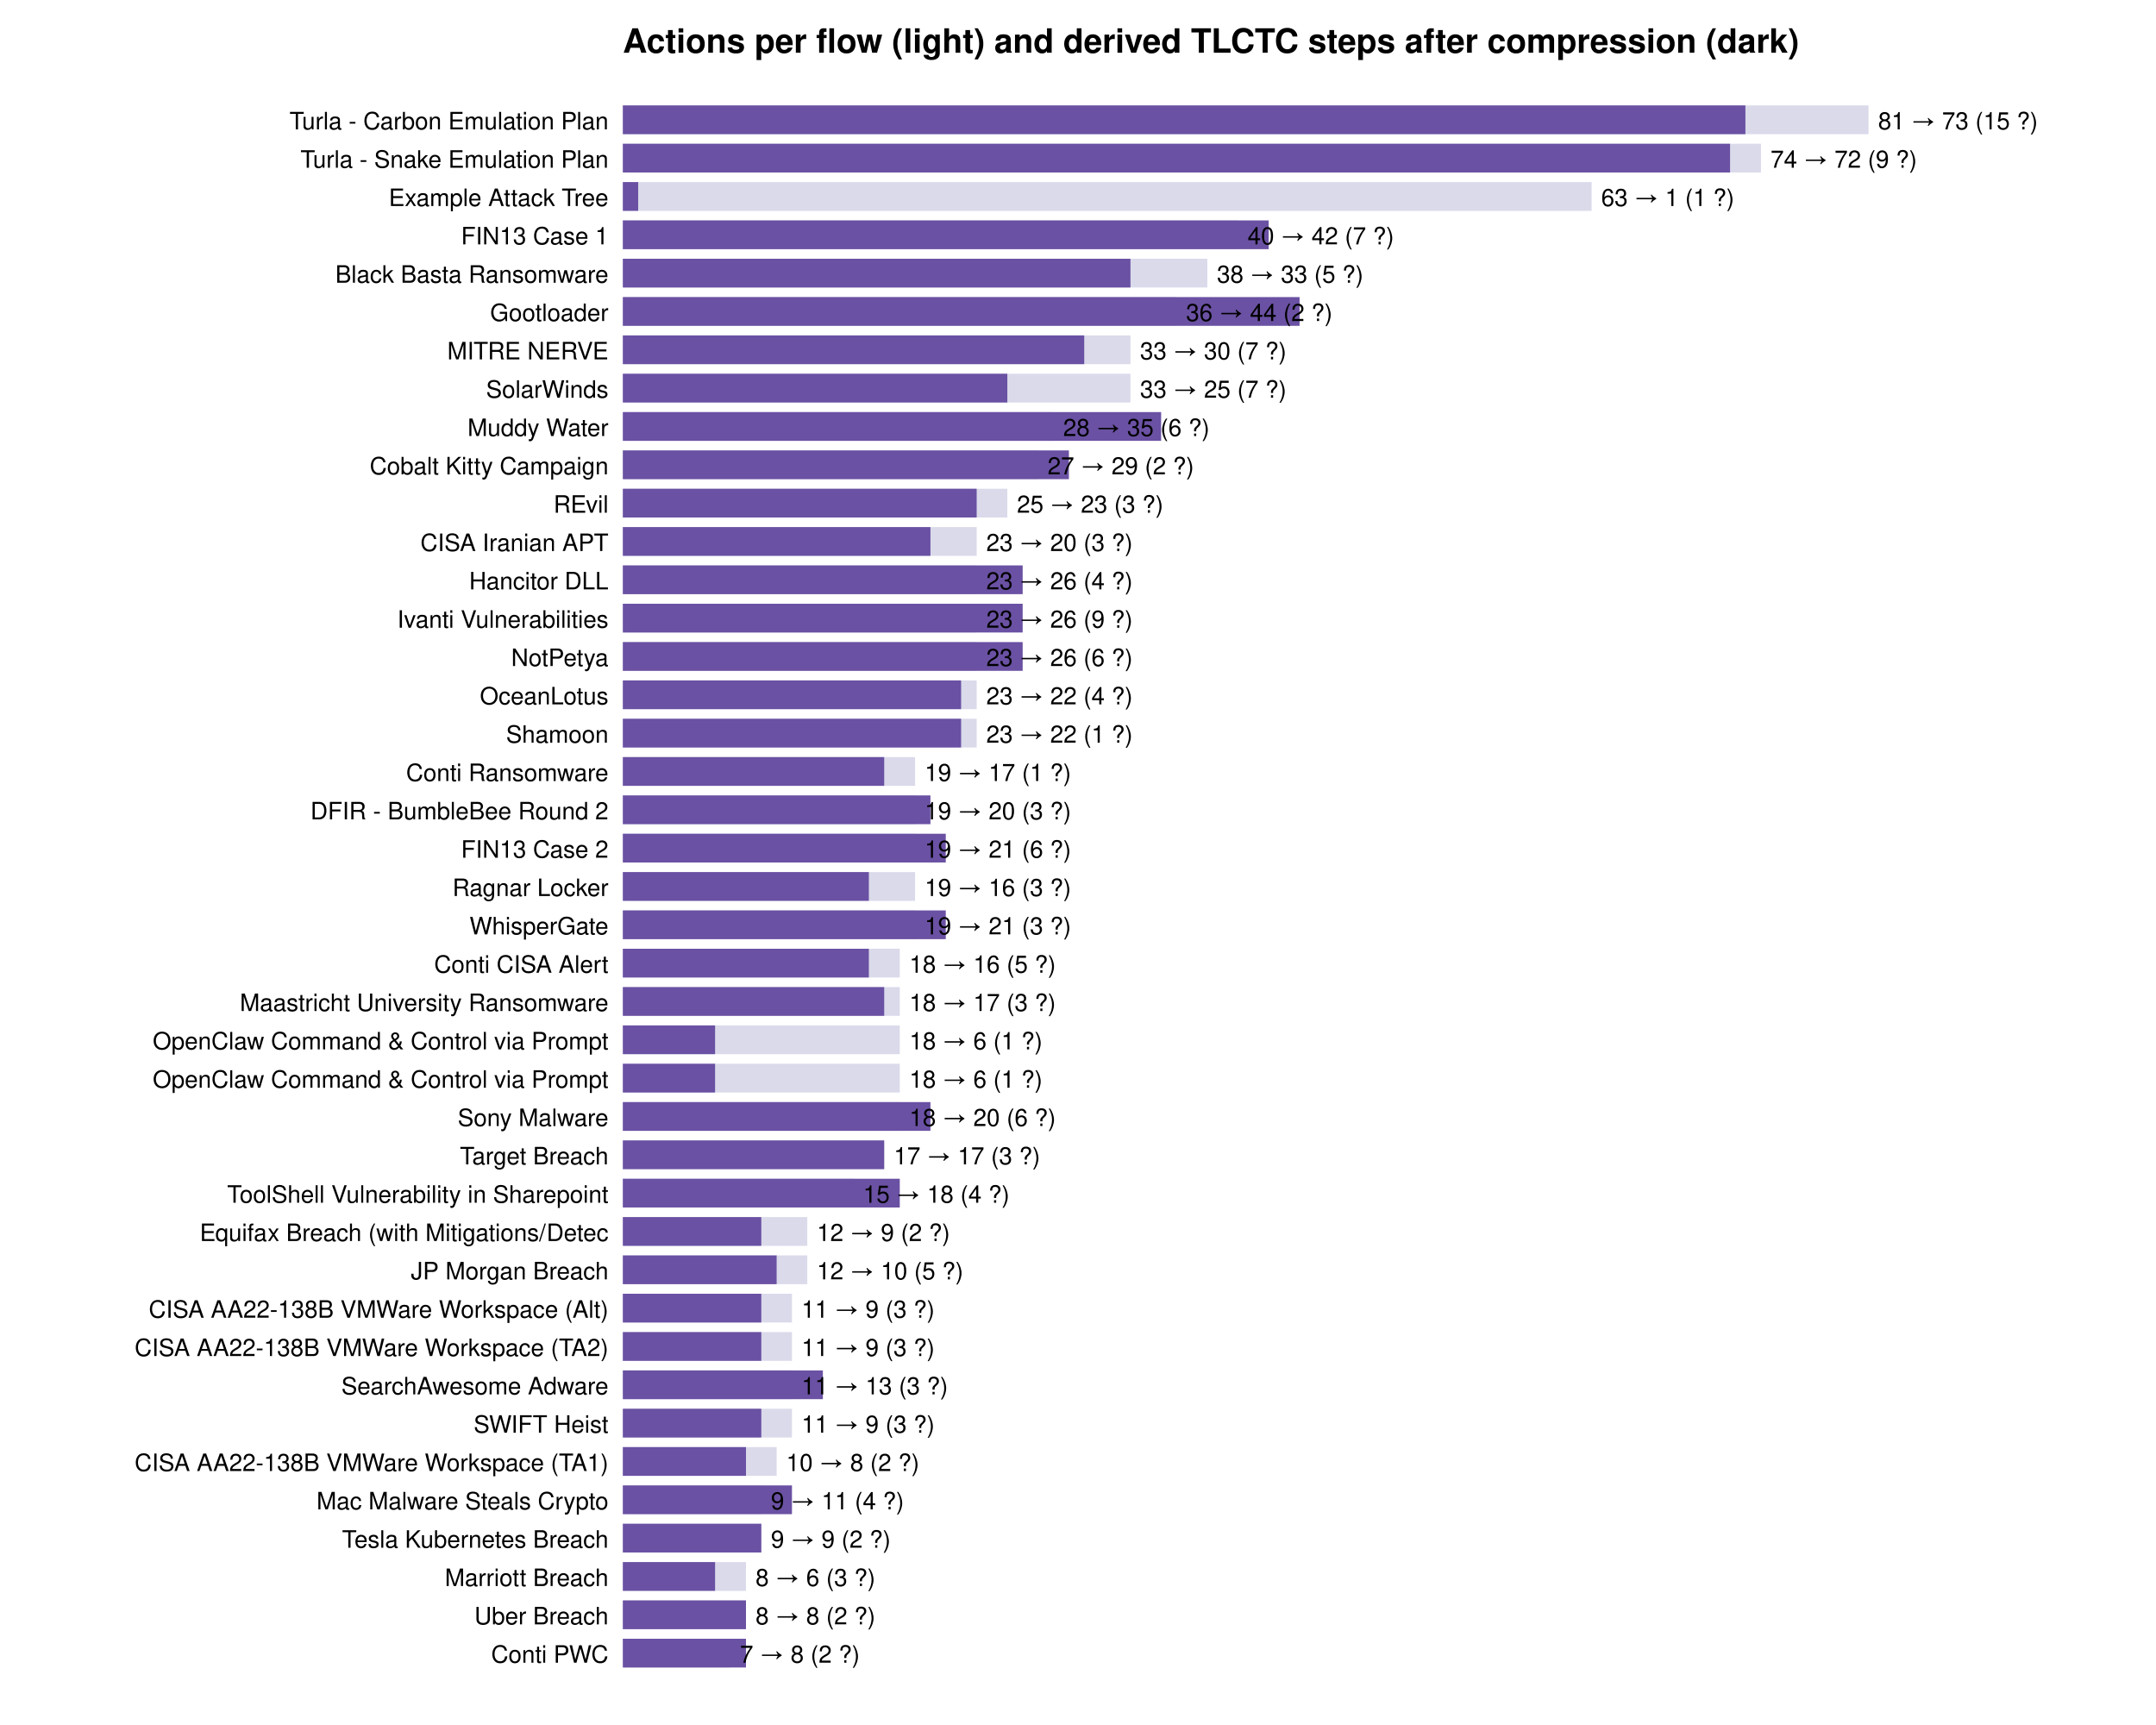
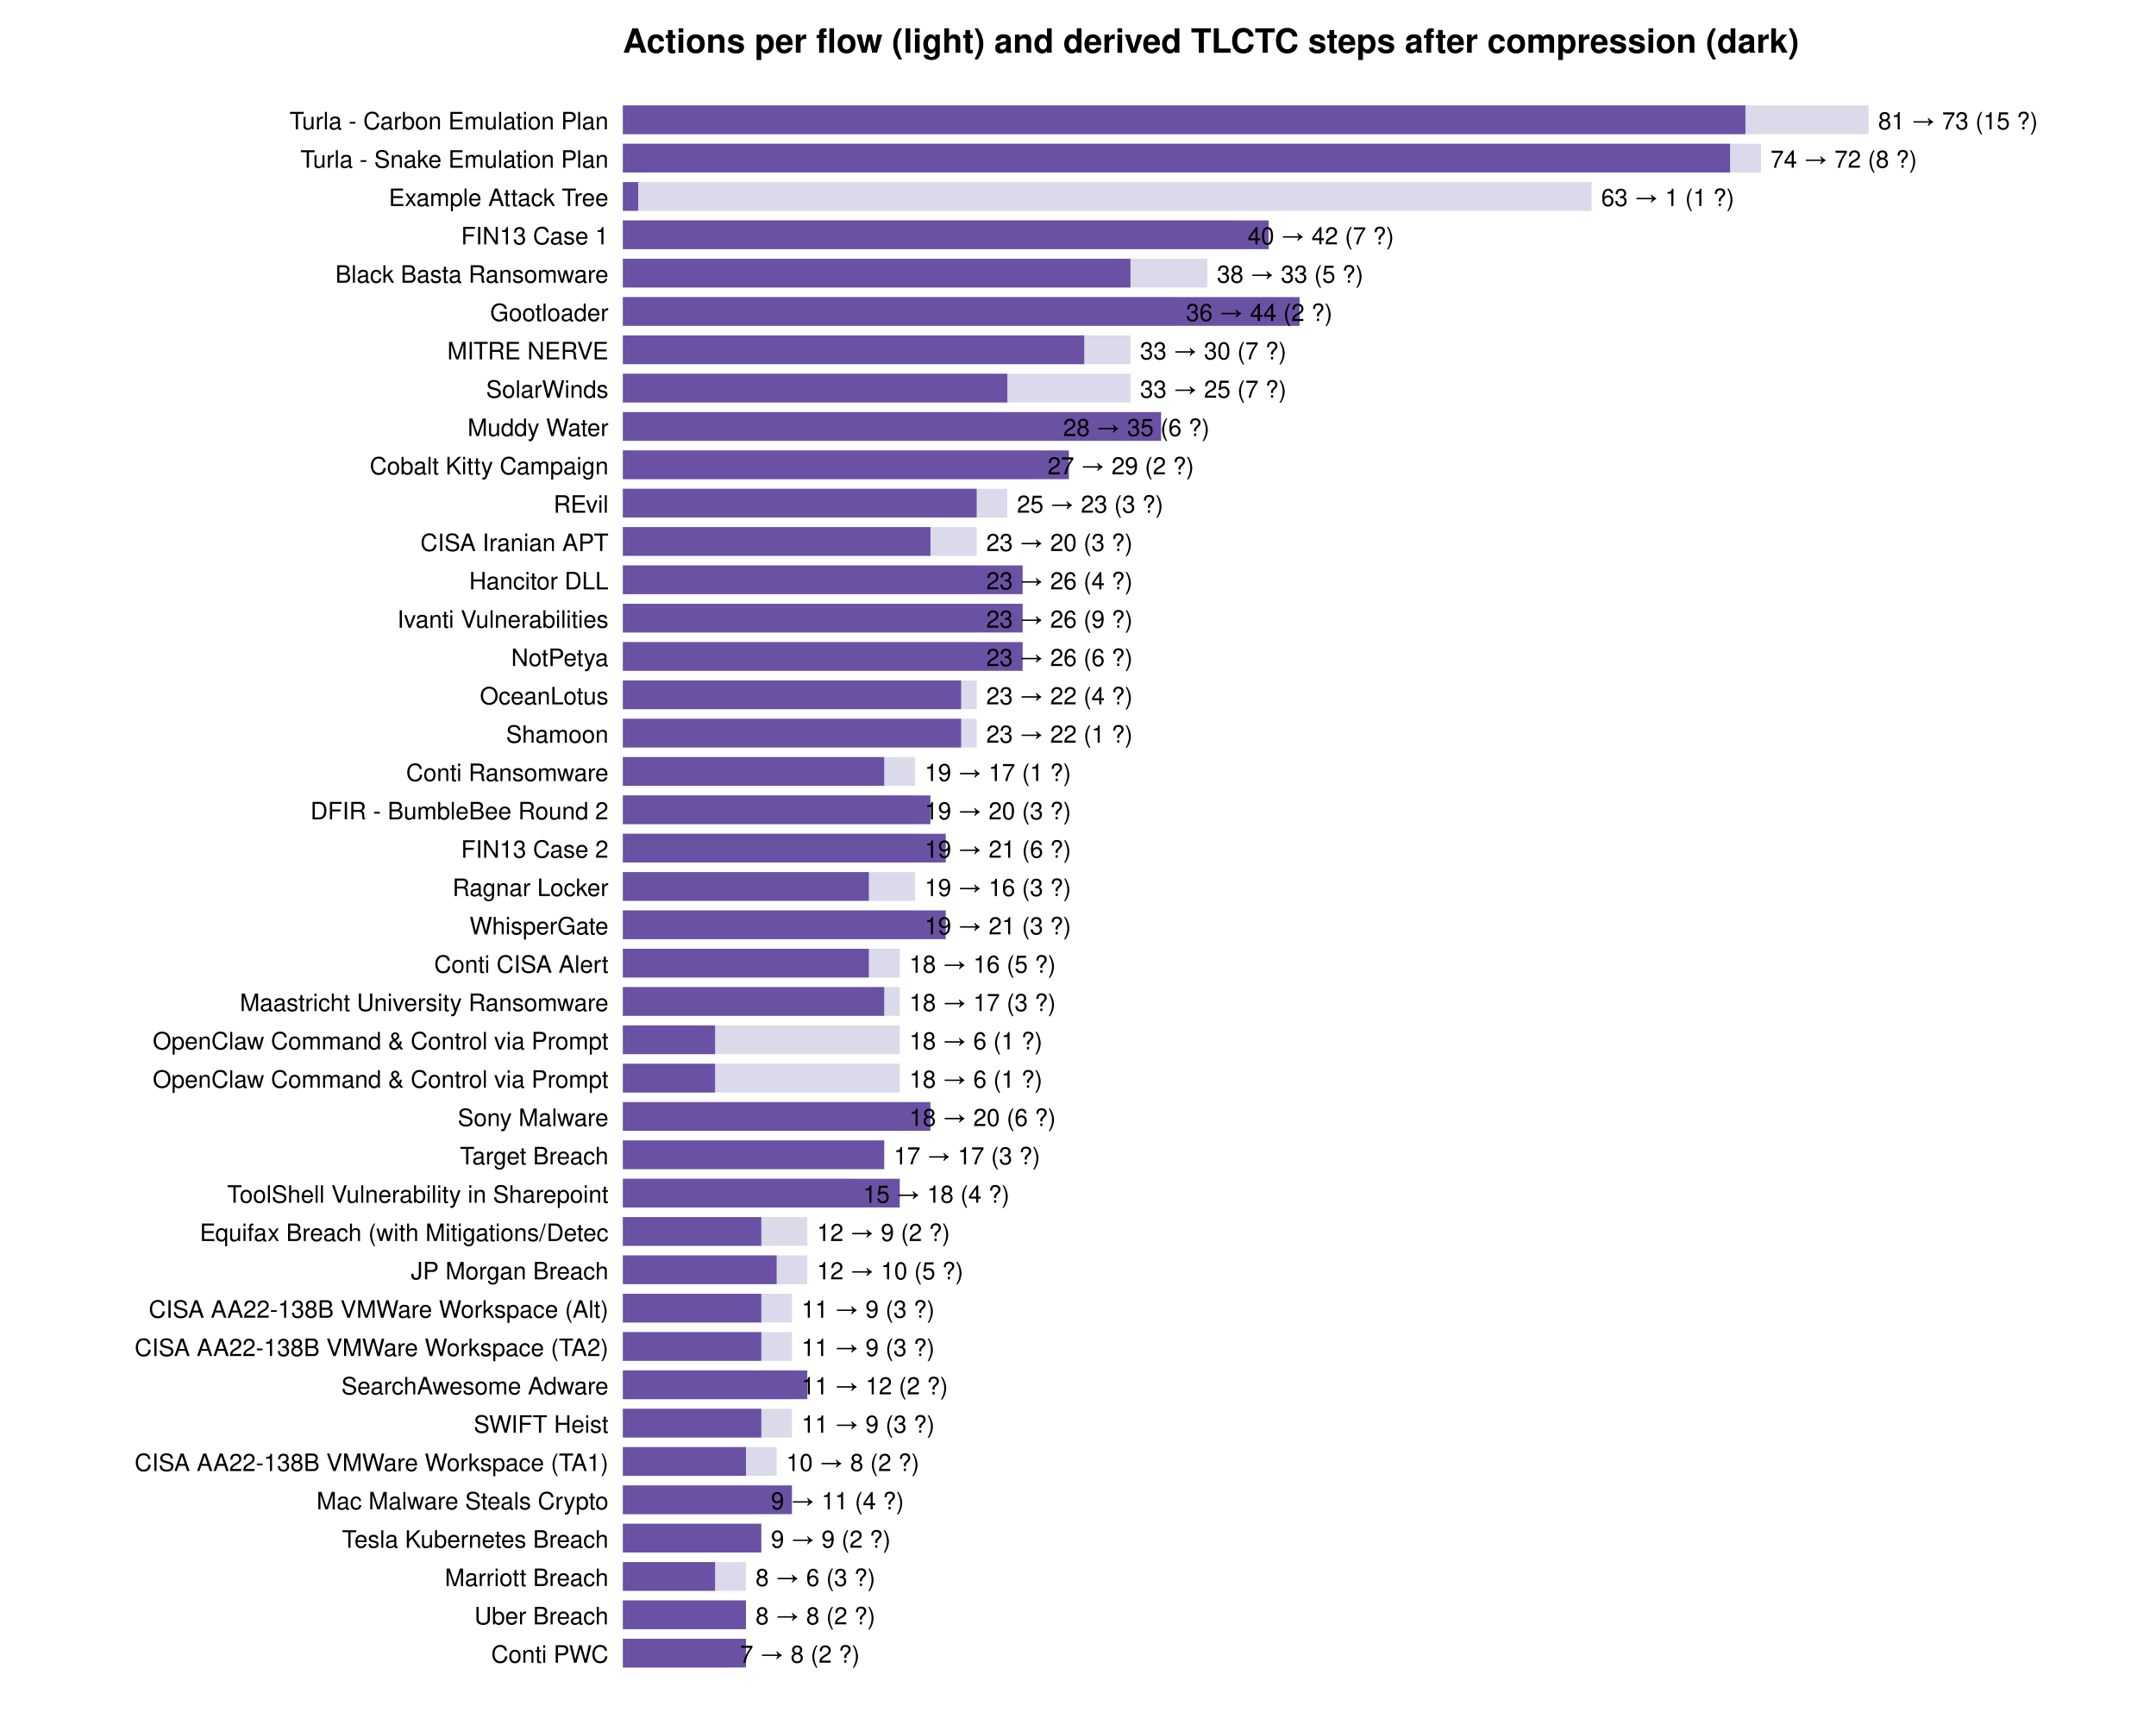
<svg xmlns="http://www.w3.org/2000/svg" width="900" height="720" viewBox="0 0 900 720" font-family="Helvetica, Arial, sans-serif" font-size="10">
  <text x="260" y="22" font-size="14" font-weight="bold">Actions per flow (light) and derived TLCTC steps after compression (dark)</text>
  <text x="254" y="54" text-anchor="end">Turla - Carbon Emulation Plan</text>
  <rect x="260" y="44" width="520.0" height="12" fill="#dadaeb" />
  <rect x="260" y="44" width="468.6" height="12" fill="#6a51a3" />
  <text x="784.0" y="54">81 → 73 (15 ?)</text>
  <text x="254" y="70" text-anchor="end">Turla - Snake Emulation Plan</text>
  <rect x="260" y="60" width="475.1" height="12" fill="#dadaeb" />
  <rect x="260" y="60" width="462.2" height="12" fill="#6a51a3" />
-   <text x="739.1" y="70">74 → 72 (9 ?)</text>
+   <text x="739.1" y="70">74 → 72 (8 ?)</text>
  <text x="254" y="86" text-anchor="end">Example Attack Tree</text>
  <rect x="260" y="76" width="404.4" height="12" fill="#dadaeb" />
  <rect x="260" y="76" width="6.4" height="12" fill="#6a51a3" />
  <text x="668.4" y="86">63 → 1 (1 ?)</text>
  <text x="254" y="102" text-anchor="end">FIN13 Case 1</text>
  <rect x="260" y="92" width="256.8" height="12" fill="#dadaeb" />
  <rect x="260" y="92" width="269.6" height="12" fill="#6a51a3" />
  <text x="520.8" y="102">40 → 42 (7 ?)</text>
  <text x="254" y="118" text-anchor="end">Black Basta Ransomware</text>
  <rect x="260" y="108" width="244.0" height="12" fill="#dadaeb" />
  <rect x="260" y="108" width="211.9" height="12" fill="#6a51a3" />
  <text x="508.0" y="118">38 → 33 (5 ?)</text>
  <text x="254" y="134" text-anchor="end">Gootloader</text>
  <rect x="260" y="124" width="231.1" height="12" fill="#dadaeb" />
  <rect x="260" y="124" width="282.5" height="12" fill="#6a51a3" />
  <text x="495.1" y="134">36 → 44 (2 ?)</text>
  <text x="254" y="150" text-anchor="end">MITRE NERVE</text>
  <rect x="260" y="140" width="211.9" height="12" fill="#dadaeb" />
  <rect x="260" y="140" width="192.6" height="12" fill="#6a51a3" />
  <text x="475.9" y="150">33 → 30 (7 ?)</text>
  <text x="254" y="166" text-anchor="end">SolarWinds</text>
  <rect x="260" y="156" width="211.9" height="12" fill="#dadaeb" />
  <rect x="260" y="156" width="160.5" height="12" fill="#6a51a3" />
  <text x="475.9" y="166">33 → 25 (7 ?)</text>
  <text x="254" y="182" text-anchor="end">Muddy Water</text>
  <rect x="260" y="172" width="179.8" height="12" fill="#dadaeb" />
  <rect x="260" y="172" width="224.7" height="12" fill="#6a51a3" />
  <text x="443.8" y="182">28 → 35 (6 ?)</text>
  <text x="254" y="198" text-anchor="end">Cobalt Kitty Campaign</text>
  <rect x="260" y="188" width="173.3" height="12" fill="#dadaeb" />
  <rect x="260" y="188" width="186.2" height="12" fill="#6a51a3" />
  <text x="437.3" y="198">27 → 29 (2 ?)</text>
  <text x="254" y="214" text-anchor="end">REvil</text>
  <rect x="260" y="204" width="160.5" height="12" fill="#dadaeb" />
  <rect x="260" y="204" width="147.7" height="12" fill="#6a51a3" />
  <text x="424.5" y="214">25 → 23 (3 ?)</text>
  <text x="254" y="230" text-anchor="end">CISA Iranian APT</text>
  <rect x="260" y="220" width="147.7" height="12" fill="#dadaeb" />
  <rect x="260" y="220" width="128.4" height="12" fill="#6a51a3" />
  <text x="411.7" y="230">23 → 20 (3 ?)</text>
  <text x="254" y="246" text-anchor="end">Hancitor DLL</text>
  <rect x="260" y="236" width="147.7" height="12" fill="#dadaeb" />
  <rect x="260" y="236" width="166.9" height="12" fill="#6a51a3" />
  <text x="411.7" y="246">23 → 26 (4 ?)</text>
  <text x="254" y="262" text-anchor="end">Ivanti Vulnerabilities</text>
  <rect x="260" y="252" width="147.7" height="12" fill="#dadaeb" />
  <rect x="260" y="252" width="166.9" height="12" fill="#6a51a3" />
  <text x="411.7" y="262">23 → 26 (9 ?)</text>
  <text x="254" y="278" text-anchor="end">NotPetya</text>
  <rect x="260" y="268" width="147.7" height="12" fill="#dadaeb" />
  <rect x="260" y="268" width="166.9" height="12" fill="#6a51a3" />
  <text x="411.7" y="278">23 → 26 (6 ?)</text>
  <text x="254" y="294" text-anchor="end">OceanLotus</text>
  <rect x="260" y="284" width="147.7" height="12" fill="#dadaeb" />
  <rect x="260" y="284" width="141.2" height="12" fill="#6a51a3" />
  <text x="411.7" y="294">23 → 22 (4 ?)</text>
  <text x="254" y="310" text-anchor="end">Shamoon</text>
  <rect x="260" y="300" width="147.7" height="12" fill="#dadaeb" />
  <rect x="260" y="300" width="141.2" height="12" fill="#6a51a3" />
  <text x="411.7" y="310">23 → 22 (1 ?)</text>
  <text x="254" y="326" text-anchor="end">Conti Ransomware</text>
  <rect x="260" y="316" width="122.0" height="12" fill="#dadaeb" />
  <rect x="260" y="316" width="109.1" height="12" fill="#6a51a3" />
  <text x="386.0" y="326">19 → 17 (1 ?)</text>
  <text x="254" y="342" text-anchor="end">DFIR - BumbleBee Round 2</text>
  <rect x="260" y="332" width="122.0" height="12" fill="#dadaeb" />
  <rect x="260" y="332" width="128.4" height="12" fill="#6a51a3" />
  <text x="386.0" y="342">19 → 20 (3 ?)</text>
  <text x="254" y="358" text-anchor="end">FIN13 Case 2</text>
  <rect x="260" y="348" width="122.0" height="12" fill="#dadaeb" />
  <rect x="260" y="348" width="134.8" height="12" fill="#6a51a3" />
  <text x="386.0" y="358">19 → 21 (6 ?)</text>
  <text x="254" y="374" text-anchor="end">Ragnar Locker</text>
  <rect x="260" y="364" width="122.0" height="12" fill="#dadaeb" />
  <rect x="260" y="364" width="102.7" height="12" fill="#6a51a3" />
  <text x="386.0" y="374">19 → 16 (3 ?)</text>
  <text x="254" y="390" text-anchor="end">WhisperGate</text>
  <rect x="260" y="380" width="122.0" height="12" fill="#dadaeb" />
  <rect x="260" y="380" width="134.8" height="12" fill="#6a51a3" />
  <text x="386.0" y="390">19 → 21 (3 ?)</text>
  <text x="254" y="406" text-anchor="end">Conti CISA Alert</text>
  <rect x="260" y="396" width="115.6" height="12" fill="#dadaeb" />
  <rect x="260" y="396" width="102.7" height="12" fill="#6a51a3" />
  <text x="379.6" y="406">18 → 16 (5 ?)</text>
  <text x="254" y="422" text-anchor="end">Maastricht University Ransomware</text>
  <rect x="260" y="412" width="115.6" height="12" fill="#dadaeb" />
  <rect x="260" y="412" width="109.1" height="12" fill="#6a51a3" />
  <text x="379.6" y="422">18 → 17 (3 ?)</text>
  <text x="254" y="438" text-anchor="end">OpenClaw Command &amp; Control via Prompt </text>
  <rect x="260" y="428" width="115.6" height="12" fill="#dadaeb" />
  <rect x="260" y="428" width="38.5" height="12" fill="#6a51a3" />
  <text x="379.6" y="438">18 → 6 (1 ?)</text>
  <text x="254" y="454" text-anchor="end">OpenClaw Command &amp; Control via Prompt </text>
  <rect x="260" y="444" width="115.6" height="12" fill="#dadaeb" />
  <rect x="260" y="444" width="38.5" height="12" fill="#6a51a3" />
  <text x="379.6" y="454">18 → 6 (1 ?)</text>
  <text x="254" y="470" text-anchor="end">Sony Malware</text>
  <rect x="260" y="460" width="115.6" height="12" fill="#dadaeb" />
  <rect x="260" y="460" width="128.4" height="12" fill="#6a51a3" />
  <text x="379.6" y="470">18 → 20 (6 ?)</text>
  <text x="254" y="486" text-anchor="end">Target Breach</text>
  <rect x="260" y="476" width="109.1" height="12" fill="#dadaeb" />
  <rect x="260" y="476" width="109.1" height="12" fill="#6a51a3" />
  <text x="373.1" y="486">17 → 17 (3 ?)</text>
  <text x="254" y="502" text-anchor="end">ToolShell Vulnerability in Sharepoint</text>
  <rect x="260" y="492" width="96.3" height="12" fill="#dadaeb" />
  <rect x="260" y="492" width="115.6" height="12" fill="#6a51a3" />
  <text x="360.3" y="502">15 → 18 (4 ?)</text>
  <text x="254" y="518" text-anchor="end">Equifax Breach (with Mitigations/Detec</text>
  <rect x="260" y="508" width="77.0" height="12" fill="#dadaeb" />
  <rect x="260" y="508" width="57.8" height="12" fill="#6a51a3" />
  <text x="341.0" y="518">12 → 9 (2 ?)</text>
  <text x="254" y="534" text-anchor="end">JP Morgan Breach</text>
  <rect x="260" y="524" width="77.0" height="12" fill="#dadaeb" />
  <rect x="260" y="524" width="64.2" height="12" fill="#6a51a3" />
  <text x="341.0" y="534">12 → 10 (5 ?)</text>
  <text x="254" y="550" text-anchor="end">CISA AA22-138B VMWare Workspace (Alt)</text>
  <rect x="260" y="540" width="70.6" height="12" fill="#dadaeb" />
  <rect x="260" y="540" width="57.8" height="12" fill="#6a51a3" />
  <text x="334.6" y="550">11 → 9 (3 ?)</text>
  <text x="254" y="566" text-anchor="end">CISA AA22-138B VMWare Workspace (TA2)</text>
  <rect x="260" y="556" width="70.6" height="12" fill="#dadaeb" />
  <rect x="260" y="556" width="57.8" height="12" fill="#6a51a3" />
  <text x="334.6" y="566">11 → 9 (3 ?)</text>
  <text x="254" y="582" text-anchor="end">SearchAwesome Adware</text>
  <rect x="260" y="572" width="70.6" height="12" fill="#dadaeb" />
-   <rect x="260" y="572" width="83.5" height="12" fill="#6a51a3" />
-   <text x="334.6" y="582">11 → 13 (3 ?)</text>
+   <rect x="260" y="572" width="77.0" height="12" fill="#6a51a3" />
+   <text x="334.6" y="582">11 → 12 (2 ?)</text>
  <text x="254" y="598" text-anchor="end">SWIFT Heist</text>
  <rect x="260" y="588" width="70.6" height="12" fill="#dadaeb" />
  <rect x="260" y="588" width="57.8" height="12" fill="#6a51a3" />
  <text x="334.6" y="598">11 → 9 (3 ?)</text>
  <text x="254" y="614" text-anchor="end">CISA AA22-138B VMWare Workspace (TA1)</text>
  <rect x="260" y="604" width="64.2" height="12" fill="#dadaeb" />
  <rect x="260" y="604" width="51.4" height="12" fill="#6a51a3" />
  <text x="328.2" y="614">10 → 8 (2 ?)</text>
  <text x="254" y="630" text-anchor="end">Mac Malware Steals Crypto</text>
  <rect x="260" y="620" width="57.8" height="12" fill="#dadaeb" />
  <rect x="260" y="620" width="70.6" height="12" fill="#6a51a3" />
  <text x="321.8" y="630">9 → 11 (4 ?)</text>
  <text x="254" y="646" text-anchor="end">Tesla Kubernetes Breach</text>
  <rect x="260" y="636" width="57.8" height="12" fill="#dadaeb" />
  <rect x="260" y="636" width="57.8" height="12" fill="#6a51a3" />
  <text x="321.8" y="646">9 → 9 (2 ?)</text>
  <text x="254" y="662" text-anchor="end">Marriott Breach</text>
  <rect x="260" y="652" width="51.4" height="12" fill="#dadaeb" />
  <rect x="260" y="652" width="38.5" height="12" fill="#6a51a3" />
  <text x="315.4" y="662">8 → 6 (3 ?)</text>
  <text x="254" y="678" text-anchor="end">Uber Breach</text>
  <rect x="260" y="668" width="51.4" height="12" fill="#dadaeb" />
  <rect x="260" y="668" width="51.4" height="12" fill="#6a51a3" />
  <text x="315.4" y="678">8 → 8 (2 ?)</text>
  <text x="254" y="694" text-anchor="end">Conti PWC</text>
  <rect x="260" y="684" width="44.9" height="12" fill="#dadaeb" />
  <rect x="260" y="684" width="51.4" height="12" fill="#6a51a3" />
  <text x="308.9" y="694">7 → 8 (2 ?)</text>
</svg>
